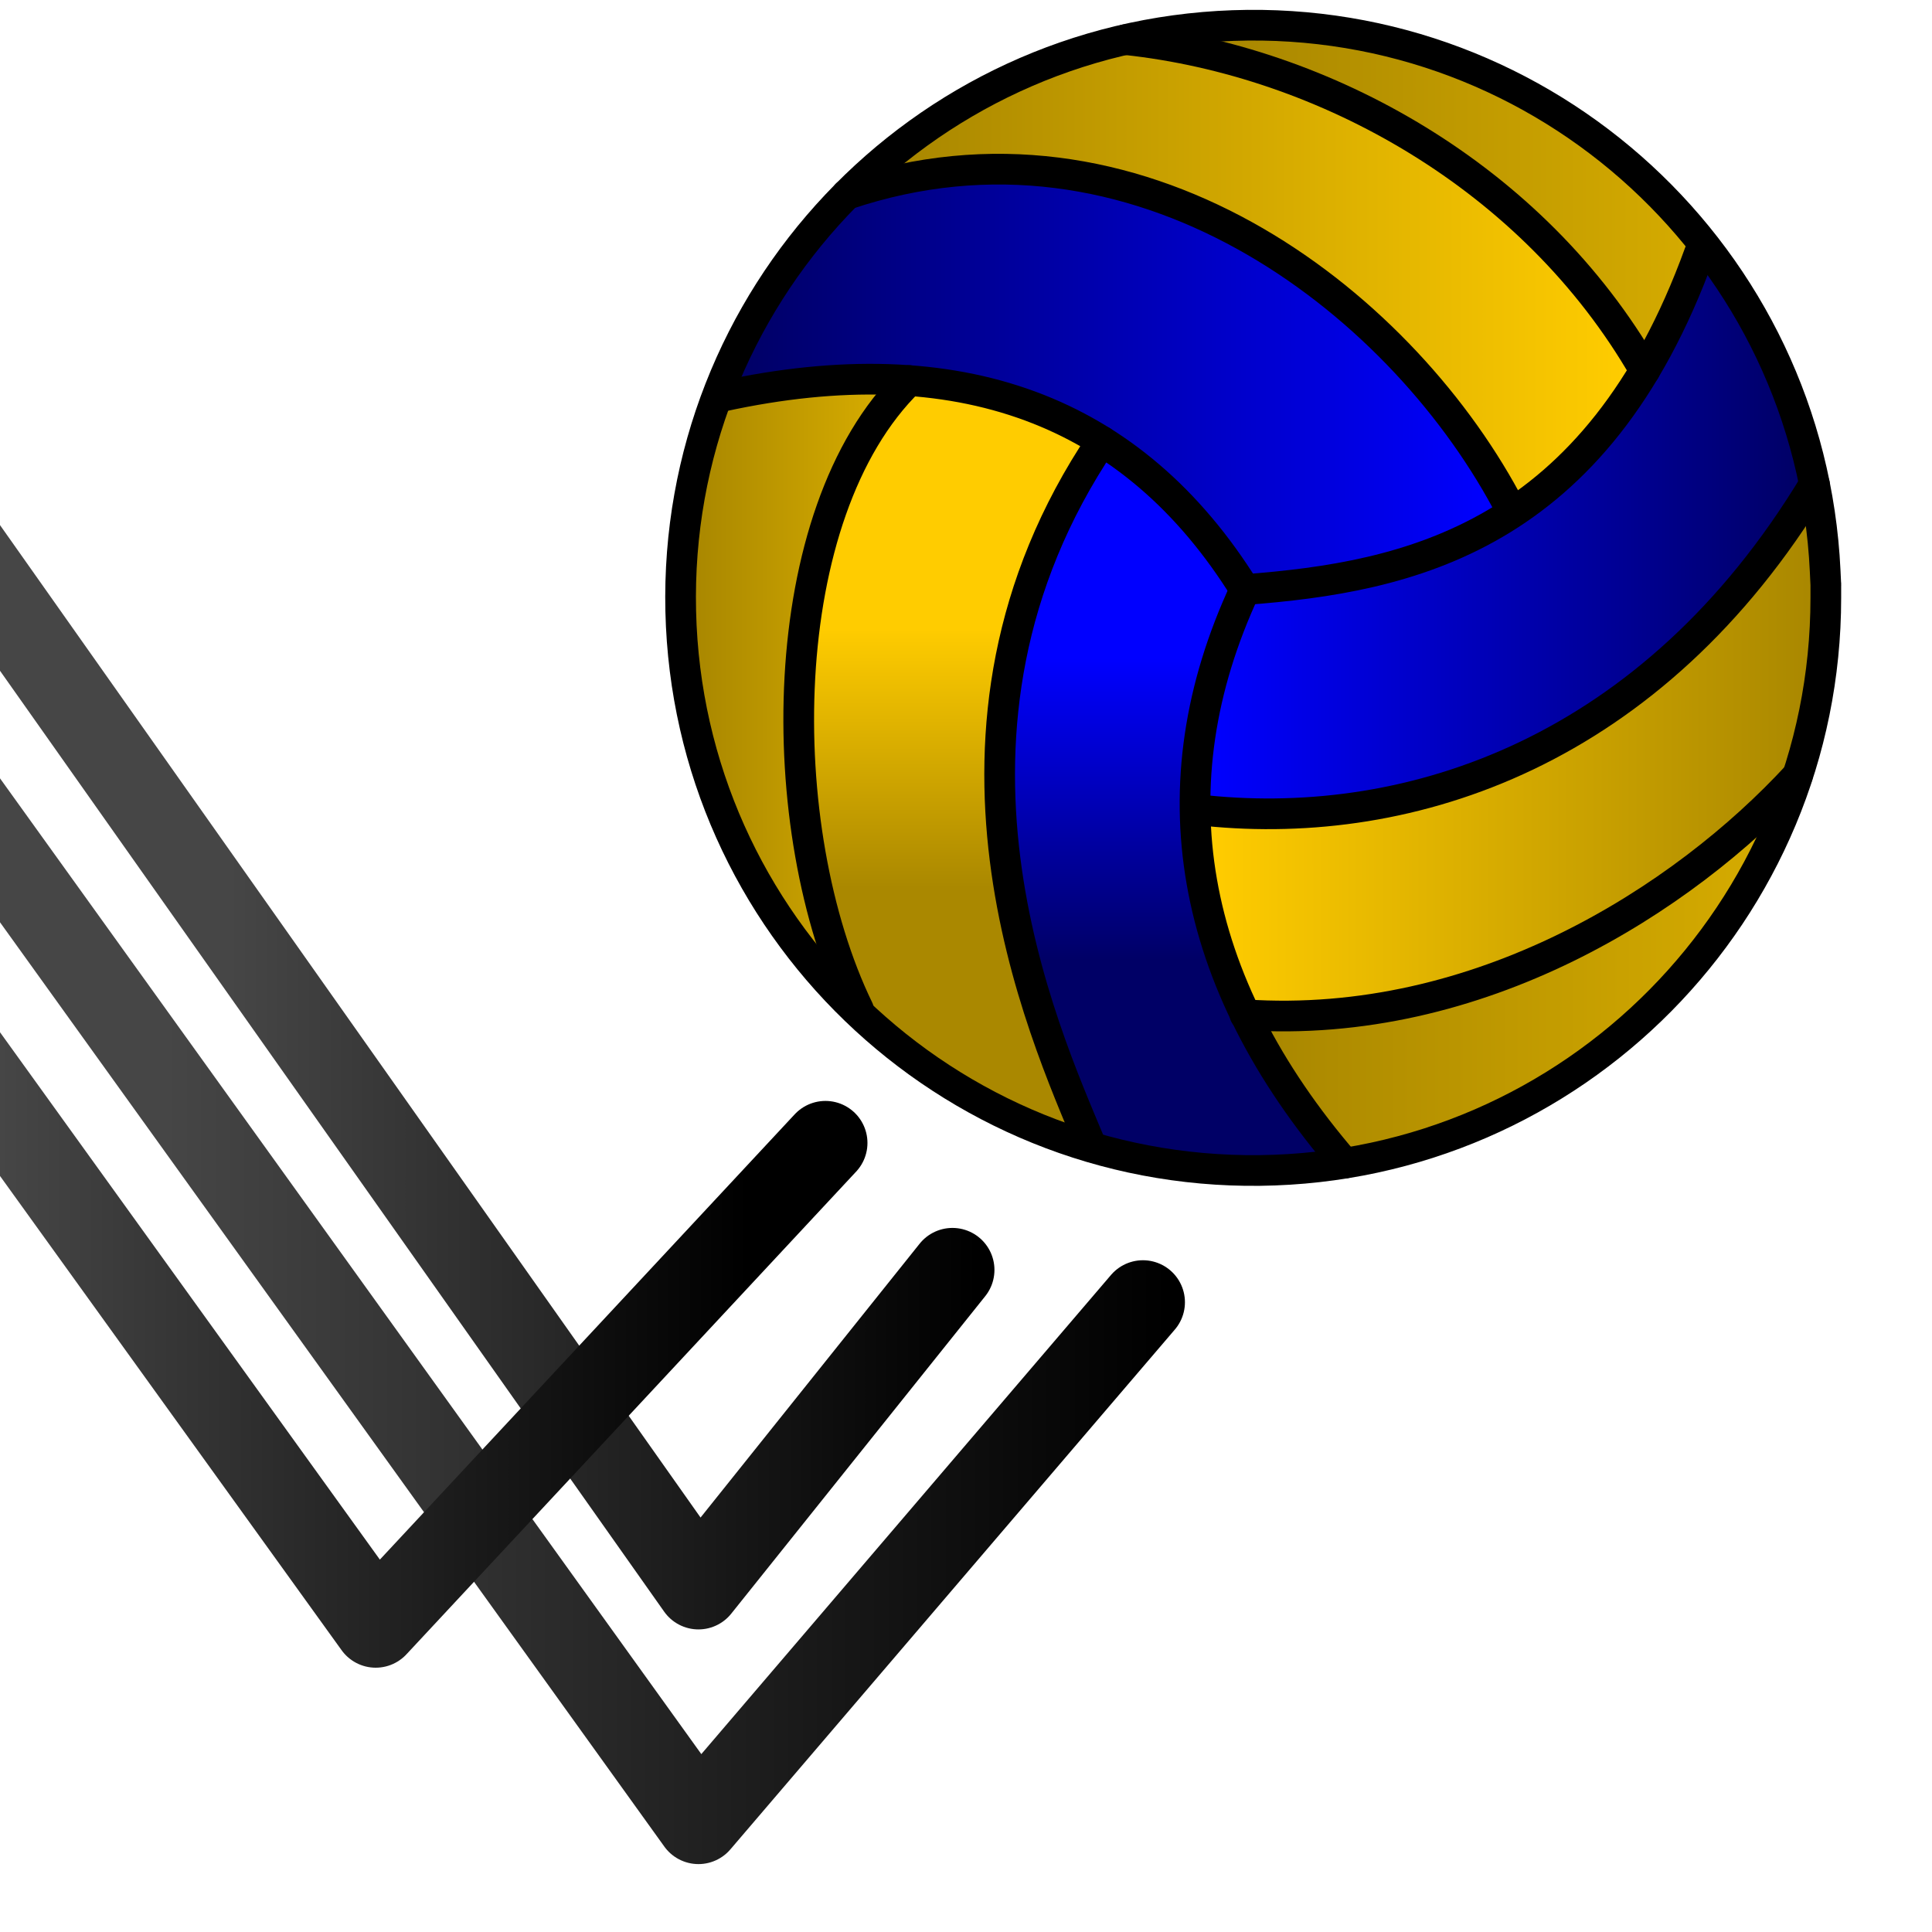
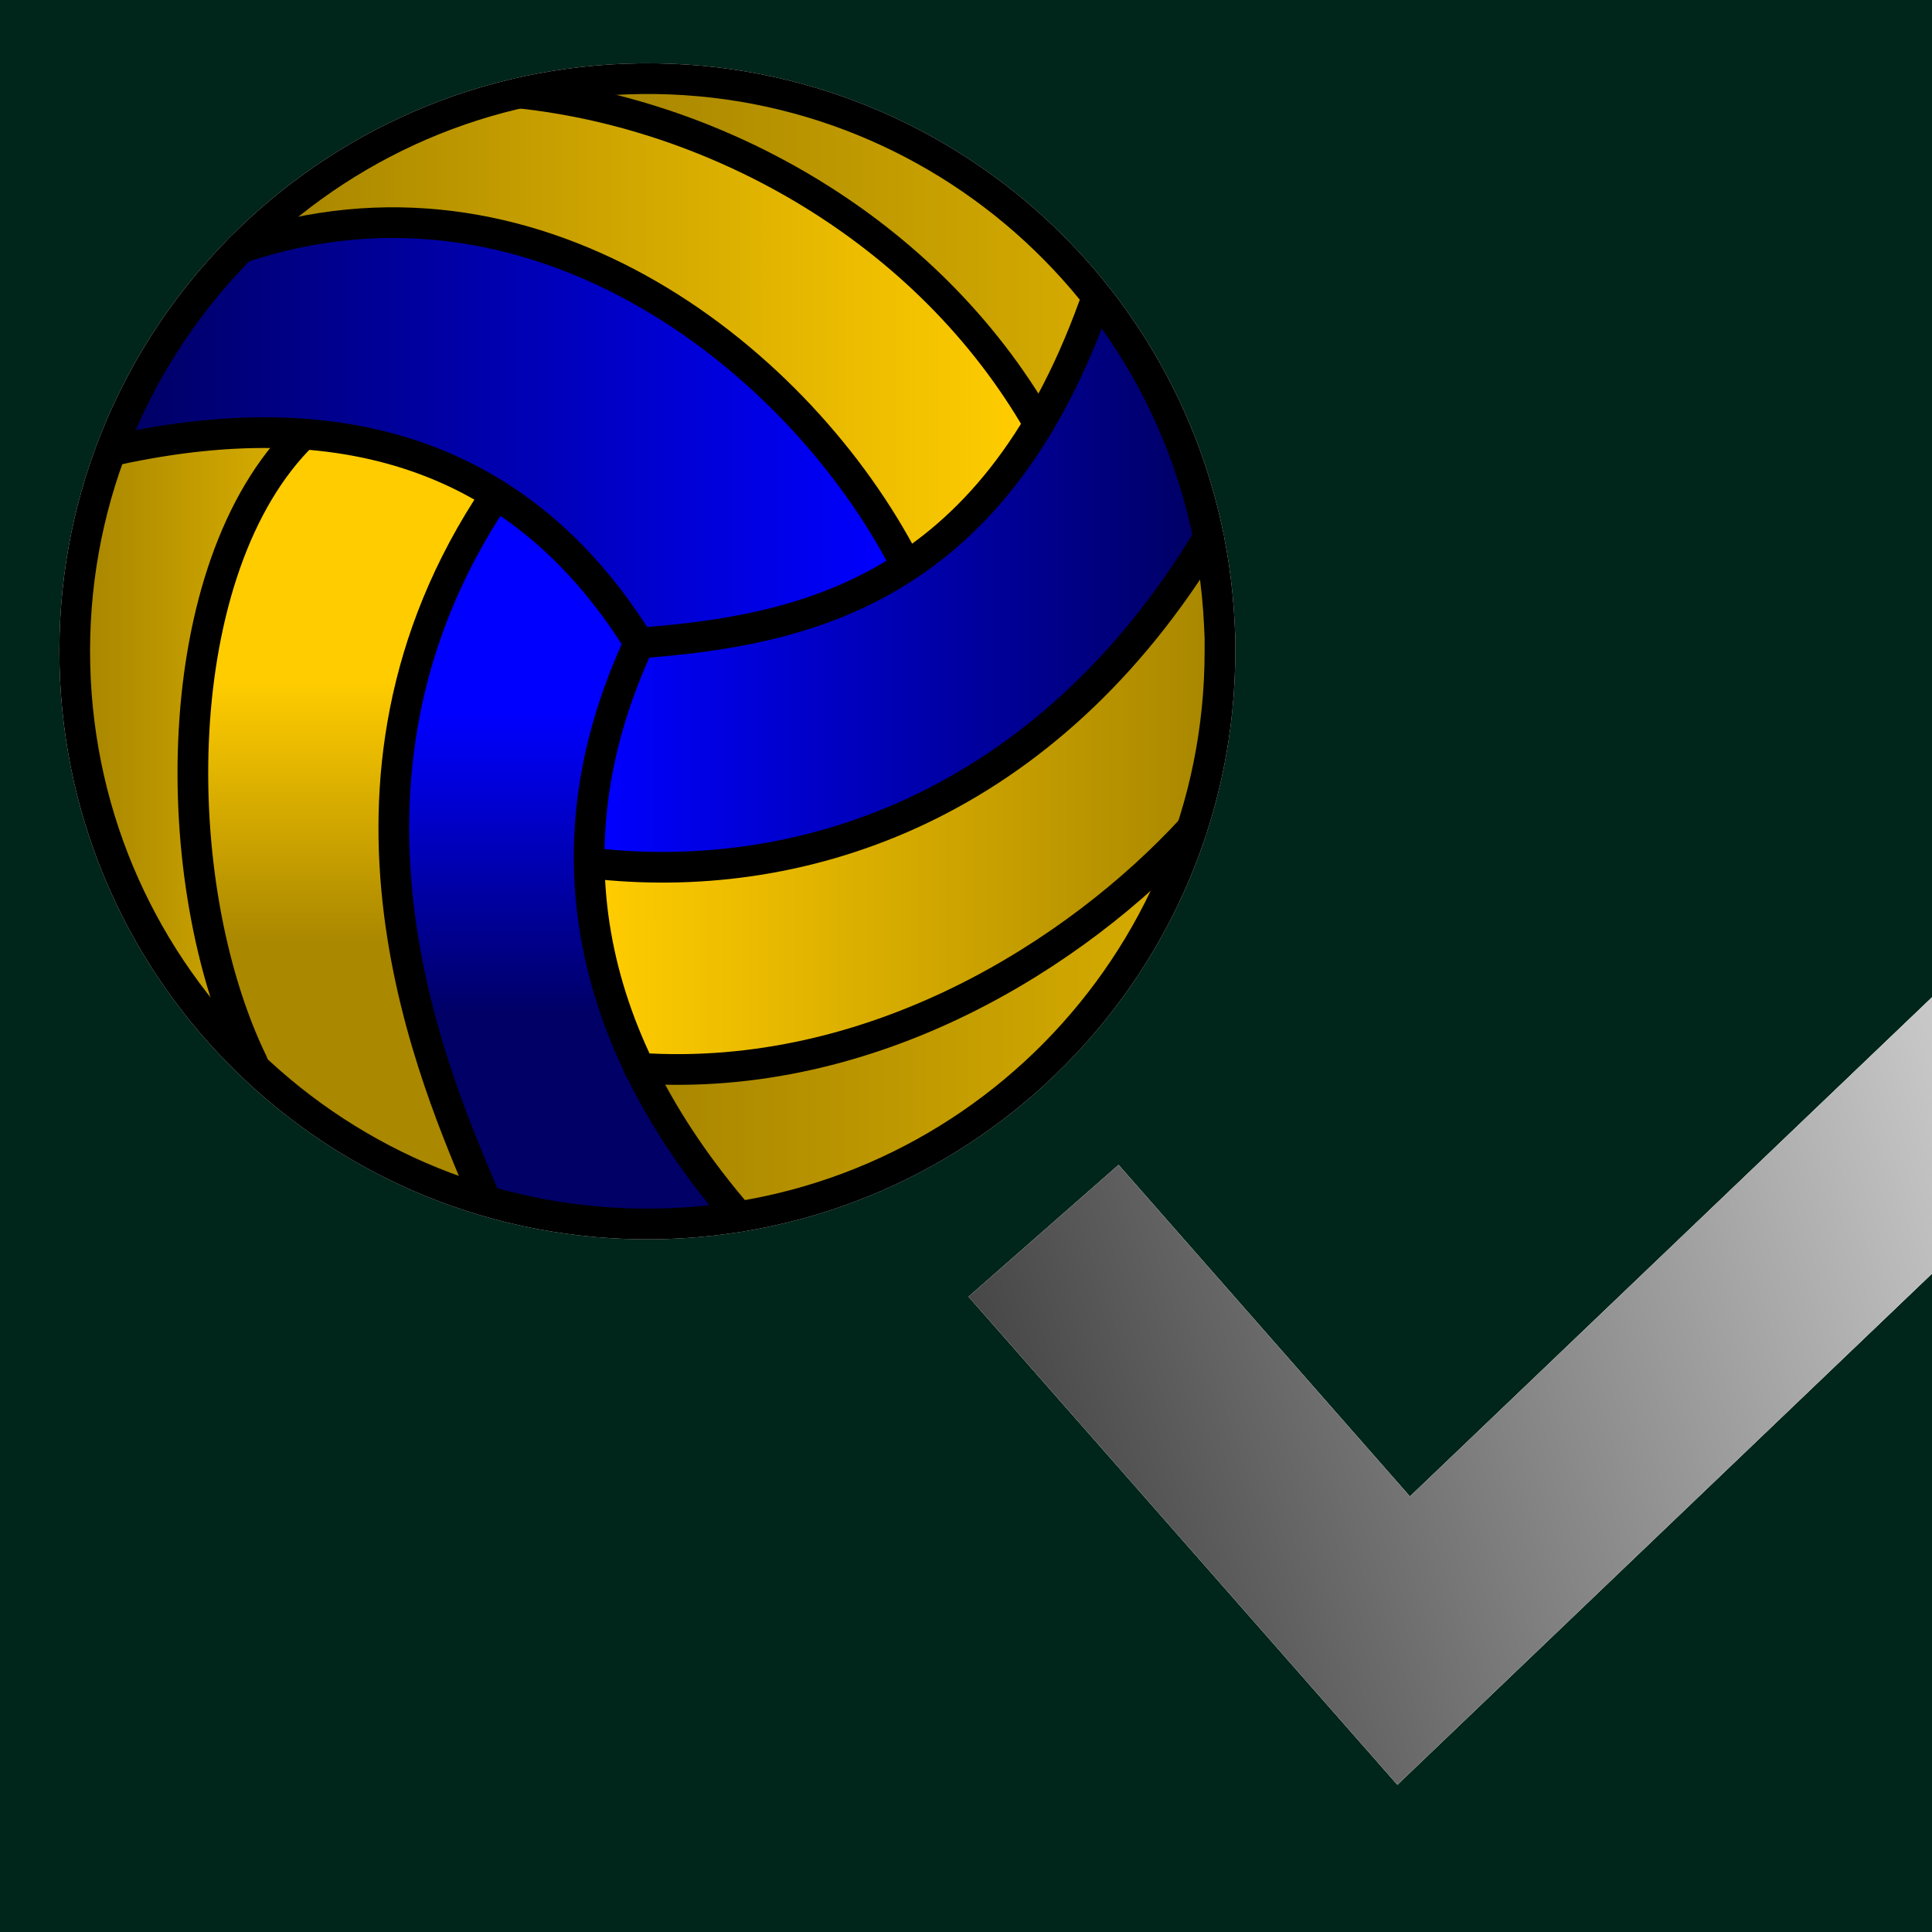
<svg xmlns="http://www.w3.org/2000/svg" xmlns:xlink="http://www.w3.org/1999/xlink" width="115" height="115" viewBox="0 0 30.427 30.427" version="1.1" id="svg1" xml:space="preserve">
  <defs id="defs1">
-     <linearGradient id="linearGradient102">
-       <stop style="stop-color:#000000;stop-opacity:1;" offset="0" id="stop101" />
-       <stop style="stop-color:#464646;stop-opacity:1;" offset="1" id="stop102" />
-     </linearGradient>
-     <linearGradient id="linearGradient100">
-       <stop style="stop-color:#000000;stop-opacity:1;" offset="0" id="stop99" />
-       <stop style="stop-color:#464646;stop-opacity:1;" offset="1" id="stop100" />
-     </linearGradient>
-     <linearGradient id="linearGradient96">
-       <stop style="stop-color:#000000;stop-opacity:1;" offset="0" id="stop96" />
-       <stop style="stop-color:#464646;stop-opacity:1;" offset="1" id="stop97" />
-     </linearGradient>
    <linearGradient id="linearGradient93">
      <stop style="stop-color:#d4aa00;stop-opacity:1;" offset="0" id="stop93" />
      <stop style="stop-color:#aa8800;stop-opacity:1;" offset="1" id="stop94" />
    </linearGradient>
    <linearGradient id="linearGradient91">
      <stop style="stop-color:#d4aa00;stop-opacity:1;" offset="0" id="stop91" />
      <stop style="stop-color:#aa8800;stop-opacity:1;" offset="1" id="stop92" />
    </linearGradient>
    <linearGradient id="linearGradient89">
      <stop style="stop-color:#d4aa00;stop-opacity:1;" offset="0" id="stop89" />
      <stop style="stop-color:#aa8800;stop-opacity:1;" offset="1" id="stop90" />
    </linearGradient>
    <linearGradient id="linearGradient86">
      <stop style="stop-color:#ffcc00;stop-opacity:1;" offset="0" id="stop86" />
      <stop style="stop-color:#aa8800;stop-opacity:1;" offset="1" id="stop87" />
    </linearGradient>
    <linearGradient id="linearGradient84">
      <stop style="stop-color:#ffcc00;stop-opacity:1;" offset="0" id="stop84" />
      <stop style="stop-color:#aa8800;stop-opacity:1;" offset="1" id="stop85" />
    </linearGradient>
    <linearGradient id="linearGradient82">
      <stop style="stop-color:#ffcc00;stop-opacity:1;" offset="0" id="stop82" />
      <stop style="stop-color:#aa8800;stop-opacity:1;" offset="1" id="stop83" />
    </linearGradient>
    <linearGradient id="linearGradient80">
      <stop style="stop-color:#0000ff;stop-opacity:1;" offset="0" id="stop80" />
      <stop style="stop-color:#000066;stop-opacity:1;" offset="1" id="stop81" />
    </linearGradient>
    <linearGradient id="linearGradient78">
      <stop style="stop-color:#0000ff;stop-opacity:1;" offset="0" id="stop78" />
      <stop style="stop-color:#000066;stop-opacity:1;" offset="1" id="stop79" />
    </linearGradient>
    <linearGradient id="linearGradient76">
      <stop style="stop-color:#0000ff;stop-opacity:1;" offset="0" id="stop76" />
      <stop style="stop-color:#000066;stop-opacity:1;" offset="1" id="stop77" />
    </linearGradient>
-     <linearGradient xlink:href="#linearGradient76" id="linearGradient77" x1="81.108" y1="36.133" x2="7.413" y2="36.133" gradientUnits="userSpaceOnUse" gradientTransform="matrix(0.2645833,0,0,0.2645833,16.06298,0.2381834)" />
-     <linearGradient xlink:href="#linearGradient78" id="linearGradient79" x1="53.052" y1="51.71" x2="110.839" y2="51.71" gradientUnits="userSpaceOnUse" gradientTransform="matrix(0.2645833,0,0,0.2645833,16.06298,0.2381834)" />
-     <linearGradient xlink:href="#linearGradient80" id="linearGradient81" x1="48.8" y1="63.408" x2="48.8" y2="92.91" gradientUnits="userSpaceOnUse" gradientTransform="matrix(0.2645833,0,0,0.2645833,16.06298,0.2381834)" />
-     <linearGradient xlink:href="#linearGradient82" id="linearGradient83" x1="93.75" y1="25.66" x2="24.137" y2="25.66" gradientUnits="userSpaceOnUse" gradientTransform="matrix(0.2645833,0,0,0.2645833,16.06298,0.2381834)" />
-     <linearGradient xlink:href="#linearGradient84" id="linearGradient85" x1="53.455" y1="74.019" x2="111.717" y2="74.019" gradientUnits="userSpaceOnUse" gradientTransform="matrix(0.2645833,0,0,0.2645833,16.06298,0.2381834)" />
-     <linearGradient xlink:href="#linearGradient86" id="linearGradient87" x1="27.572" y1="60.519" x2="27.572" y2="85.875" gradientUnits="userSpaceOnUse" gradientTransform="matrix(0.2645833,0,0,0.2645833,16.06298,0.2381834)" />
-     <linearGradient xlink:href="#linearGradient89" id="linearGradient90" x1="20.265" y1="63.731" x2="3.25" y2="63.731" gradientUnits="userSpaceOnUse" gradientTransform="matrix(0.2645833,0,0,0.2645833,16.06298,0.2381834)" />
-     <linearGradient xlink:href="#linearGradient91" id="linearGradient92" x1="99.659" y1="17.328" x2="56.038" y2="17.328" gradientUnits="userSpaceOnUse" gradientTransform="matrix(0.2645833,0,0,0.2645833,16.06298,0.2381834)" />
-     <linearGradient xlink:href="#linearGradient93" id="linearGradient94" x1="105.712" y1="96.53" x2="59.751" y2="96.53" gradientUnits="userSpaceOnUse" gradientTransform="matrix(0.2645833,0,0,0.2645833,16.06298,0.2381834)" />
-     <linearGradient xlink:href="#linearGradient96" id="linearGradient97" x1="12.397" y1="22" x2="0.603" y2="22" gradientUnits="userSpaceOnUse" gradientTransform="translate(-0.603125,0.2579577)" />
-     <linearGradient xlink:href="#linearGradient100" id="linearGradient98" x1="18.397" y1="23.5" x2="2.603" y2="23.5" gradientUnits="userSpaceOnUse" />
-     <linearGradient xlink:href="#linearGradient102" id="linearGradient99" x1="15.397" y1="20" x2="3.603" y2="20" gradientUnits="userSpaceOnUse" />
+     <linearGradient xlink:href="#linearGradient76" id="linearGradient77" x1="81.108" y1="36.133" x2="7.413" y2="36.133" gradientUnits="userSpaceOnUse" gradientTransform="matrix(0.2645833,0,0,0.2645833,0.3881503,1.621258)" />
+     <linearGradient xlink:href="#linearGradient78" id="linearGradient79" x1="53.052" y1="51.71" x2="110.839" y2="51.71" gradientUnits="userSpaceOnUse" gradientTransform="matrix(0.2645833,0,0,0.2645833,0.3881503,1.621258)" />
+     <linearGradient xlink:href="#linearGradient80" id="linearGradient81" x1="48.8" y1="63.408" x2="48.8" y2="92.91" gradientUnits="userSpaceOnUse" gradientTransform="matrix(0.2645833,0,0,0.2645833,0.3881503,1.621258)" />
+     <linearGradient xlink:href="#linearGradient82" id="linearGradient83" x1="93.75" y1="25.66" x2="24.137" y2="25.66" gradientUnits="userSpaceOnUse" gradientTransform="matrix(0.2645833,0,0,0.2645833,0.3881503,1.621258)" />
+     <linearGradient xlink:href="#linearGradient84" id="linearGradient85" x1="53.455" y1="74.019" x2="111.717" y2="74.019" gradientUnits="userSpaceOnUse" gradientTransform="matrix(0.2645833,0,0,0.2645833,0.3881503,1.621258)" />
+     <linearGradient xlink:href="#linearGradient86" id="linearGradient87" x1="27.572" y1="60.519" x2="27.572" y2="85.875" gradientUnits="userSpaceOnUse" gradientTransform="matrix(0.2645833,0,0,0.2645833,0.3881503,1.621258)" />
+     <linearGradient xlink:href="#linearGradient89" id="linearGradient90" x1="20.265" y1="63.731" x2="3.25" y2="63.731" gradientUnits="userSpaceOnUse" gradientTransform="matrix(0.2645833,0,0,0.2645833,0.3881503,1.621258)" />
+     <linearGradient xlink:href="#linearGradient91" id="linearGradient92" x1="99.659" y1="17.328" x2="56.038" y2="17.328" gradientUnits="userSpaceOnUse" gradientTransform="matrix(0.2645833,0,0,0.2645833,0.3881503,1.621258)" />
+     <linearGradient xlink:href="#linearGradient93" id="linearGradient94" x1="105.712" y1="96.53" x2="59.751" y2="96.53" gradientUnits="userSpaceOnUse" gradientTransform="matrix(0.2645833,0,0,0.2645833,0.3881503,1.621258)" />
+     <linearGradient xlink:href="#linearGradient3" id="linearGradient30" gradientUnits="userSpaceOnUse" gradientTransform="matrix(0.6617861,0,0,0.6590831,13.42287,17.35562)" x1="3.613" y1="7.657" x2="28.305" y2="-0.692" />
+     <linearGradient id="linearGradient3">
+       <stop style="stop-color:#464646;stop-opacity:1;" offset="0" id="stop2" />
+       <stop style="stop-color:#d3d3d3;stop-opacity:1;" offset="1" id="stop3" />
+     </linearGradient>
  </defs>
-   <g id="g124" style="display:none">
+   <g id="g124" style="display:inline">
    <rect style="display:inline;opacity:1;fill:#00251a;fill-opacity:1;stroke:none;stroke-width:41.832;stroke-linecap:round;stroke-linejoin:round" id="rect1" width="30.427" height="30.427" x="-1.7763568e-15" y="-1.7763568e-15" />
+     <g id="g34" style="display:inline">
+       <path style="display:inline;fill:none;fill-opacity:1;stroke:url(#linearGradient30);stroke-width:3.145;stroke-linecap:square;stroke-dasharray:none" d="m 17.473,20.565 4.633,5.273 8.272,-7.909" id="path4" />
+       <g id="g23" style="display:inline" transform="matrix(0.6087163,0,0,0.6087155,0.6984183,0.00974257)">
+         <path style="opacity:1;fill:url(#linearGradient79);stroke:none;stroke-width:0.198;stroke-linecap:round;stroke-linejoin:round;stroke-miterlimit:0;stroke-dasharray:none;stroke-opacity:1;paint-order:normal" d="m 14.761,22.072 -0.353,-0.018 -0.02,-0.757 c -0.02,-0.764 0.253,-1.646 0.467,-2.392 0.171,-0.599 0.593,-1.926 0.672,-2.014 0.025,-0.028 0.581,-0.042 1.07,-0.098 4.305,-0.493 7.03,-2.111 9.089,-5.274 0.402,-0.617 1.122,-1.926 1.391,-2.589 0.085,-0.209 0.251,-0.487 0.279,-0.487 0.088,0 0.965,1.284 1.362,2.104 0.4,0.826 0.985,2.419 1.055,2.928 0.039,0.283 6.06e-4,0.574 -0.481,1.286 -2.74,4.046 -6.48,6.468 -10.876,7.151 -0.679,0.106 -2.739,0.432 -3.22,0.22 z" id="path5" />
+         <path style="opacity:1;fill:url(#linearGradient81);stroke:none;stroke-width:0.198;stroke-linecap:round;stroke-linejoin:round;stroke-miterlimit:0;stroke-dasharray:none;stroke-opacity:1;paint-order:normal" d="m 14.777,31.245 c -0.96,0.095 -1.77,-0.083 -2.616,-0.328 L 11.662,30.772 11.235,29.719 C 9.945,26.543 9.38,24.029 9.386,21.337 c 0.005,-2.198 0.355,-4.037 1.197,-5.968 0.306,-0.702 1.117,-2.202 1.188,-2.176 0.167,0.061 1.331,1.095 1.727,1.517 0.474,0.505 1.546,1.851 1.546,1.957 0,0.031 -0.192,0.425 -0.335,0.792 -0.707,1.814 -0.998,3.249 -0.937,5.133 0.087,2.69 1.04,5.152 2.854,7.644 0.317,0.435 0.699,0.986 0.691,0.99 -0.098,0.051 -1.285,0.051 -2.026,0.041 -0.653,-0.009 -0.377,-0.036 -0.514,-0.022 z" id="path6" />
+         <path style="opacity:1;fill:url(#linearGradient77);stroke:none;stroke-width:0.198;stroke-linecap:round;stroke-linejoin:round;stroke-miterlimit:0;stroke-dasharray:none;stroke-opacity:1;paint-order:normal" d="M 14.995,15.385 C 12.398,11.923 8.673,10.444 4.015,10.945 c -0.491,0.053 -1.031,0.103 -1.213,0.137 -0.182,0.035 -0.487,0.092 -0.498,0.081 -0.051,-0.051 0.612,-1.697 1.046,-2.356 0.634,-0.96 1.512,-2.004 1.814,-2.153 0.319,-0.158 1.833,-0.437 2.655,-0.533 0.984,-0.115 2.605,-0.071 3.595,0.136 3.145,0.656 6.24,2.647 8.588,5.44 0.524,0.623 1.47,1.944 1.733,2.384 l 0.29,0.484 -0.94,0.476 c -0.823,0.417 -1.935,0.92 -2.88,1.103 -0.608,0.117 -2.415,0.135 -2.617,0.131 -0.037,-7.15e-4 -0.071,-0.193 -0.398,-0.629 z" id="path7" />
+         <path style="opacity:1;fill:url(#linearGradient87);stroke:none;stroke-width:0.198;stroke-linecap:round;stroke-linejoin:round;stroke-miterlimit:0;stroke-dasharray:none;stroke-opacity:1;paint-order:normal" d="m 9.516,30.06 c -1.803,-0.791 -3.761,-2.168 -4.107,-2.854 -0.468,-0.927 -0.878,-2.826 -1.123,-4.391 -0.129,-0.822 -0.187,-1.197 -0.188,-2.858 -5.03e-4,-1.693 0.132,-2.288 0.264,-3.047 0.37,-2.134 0.888,-3.519 1.853,-4.726 l 0.529,-0.662 0.66,0.079 c 0.586,0.07 1.446,0.231 2.035,0.431 0.565,0.192 1.891,0.799 1.891,0.87 0,0.027 -0.366,0.407 -0.555,0.729 -0.666,1.132 -1.217,2.626 -1.568,4.019 -0.898,3.561 -0.583,7.225 1.132,11.525 0.145,0.364 0.457,1.241 0.475,1.286 0.048,0.12 -0.289,-0.025 -0.912,-0.298 z" id="path8" />
+         <path style="opacity:1;fill:url(#linearGradient85);stroke:none;stroke-width:0.198;stroke-linecap:round;stroke-linejoin:round;stroke-miterlimit:0;stroke-dasharray:none;stroke-opacity:1;paint-order:normal" d="M 15.332,26.681 C 14.872,25.648 14.565,24.426 14.461,23.309 l -0.064,-0.68 1.541,0.085 c 2.301,-0.003 3.977,-0.305 5.981,-1.109 2.925,-1.174 5.562,-3.302 7.545,-6.117 0.285,-0.404 0.465,-0.733 0.506,-0.547 0.023,0.103 0.093,1.066 0.096,1.775 0.008,1.589 -0.164,2.825 -0.543,4.098 -0.124,0.416 -0.14,0.597 -0.794,1.222 -1.477,1.41 -3.116,2.553 -4.893,3.44 -2.375,1.187 -4.598,1.951 -6.984,1.859 l -1.25,-0.048 z" id="path9" />
+         <path style="opacity:1;fill:url(#linearGradient83);stroke:none;stroke-width:0.198;stroke-linecap:round;stroke-linejoin:round;stroke-miterlimit:0;stroke-dasharray:none;stroke-opacity:1;paint-order:normal" d="m 22.188,13.801 c -0.045,-0.098 -0.291,-0.407 -0.564,-0.822 C 18.858,8.791 14.363,6.151 10.024,5.679 8.96,5.563 7.438,5.501 6.579,5.674 6.391,5.712 6.653,5.443 6.939,5.223 8.182,4.265 10.006,3.331 11.71,2.837 c 0.579,-0.168 0.831,-0.154 1.501,-0.049 4.837,0.757 9.09,3.525 11.676,7.412 0.2,0.3 0.45,0.699 0.45,0.739 0,0.117 -0.397,0.949 -0.936,1.592 -0.414,0.493 -1.786,1.61 -1.967,1.676 -0.028,0.01 -0.201,-0.308 -0.245,-0.406 z" id="path10" />
+         <path style="opacity:1;fill:url(#linearGradient92);stroke:none;stroke-width:0.281;stroke-linecap:round;stroke-linejoin:round;stroke-miterlimit:0;stroke-dasharray:none;stroke-opacity:1;paint-order:normal" d="M 25.119,9.425 C 23.065,6.529 19.794,4.404 16.185,2.998 L 14.519,2.348 15.988,2.323 c 1.945,-0.033 4.034,0.538 5.798,1.36 1.596,0.744 3.817,2.034 4.609,3.443 l 0.577,0.617 -0.518,1.276 c -0.238,0.586 -0.672,1.275 -0.715,1.315 -0.042,0.04 -0.364,-0.546 -0.621,-0.909 z" id="path21" />
+         <path style="opacity:1;fill:url(#linearGradient94);stroke:none;stroke-width:0.281;stroke-linecap:round;stroke-linejoin:round;stroke-miterlimit:0;stroke-dasharray:none;stroke-opacity:1;paint-order:normal" d="m 17.567,30.508 c -0.358,-0.414 -1.594,-2.37 -1.594,-2.484 0,-0.036 0.677,-0.05 1.23,-0.083 2.57,-0.15 4.999,-0.901 7.499,-2.258 0.957,-0.519 2.269,-1.44 2.995,-2.054 0.27,-0.229 1.089,-0.866 1.089,-0.819 0,0.142 -1.105,2.187 -1.595,2.835 -0.673,0.89 -2.192,2.305 -3.15,2.983 -1.14,0.807 -3.01,1.754 -4.261,2.109 -1.602,0.455 -1.514,0.584 -1.906,0.13 z" id="path22" />
+         <path style="opacity:1;fill:url(#linearGradient90);stroke:none;stroke-width:0.281;stroke-linecap:round;stroke-linejoin:round;stroke-miterlimit:0;stroke-dasharray:none;stroke-opacity:1;paint-order:normal" d="m 3.373,24.648 c -1.995,-3.408 -2.882,-7.47 -1.885,-11.418 0.149,-0.589 0.411,-1.212 0.451,-1.252 0.118,-0.118 1.788,-0.431 2.838,-0.496 l 1.243,-0.021 -0.437,0.605 c -1.801,2.492 -2.495,6.658 -1.888,10.852 0.078,0.54 0.283,1.327 0.381,1.711 0.097,0.384 0.26,1.19 0.24,1.211 -0.021,0.021 -0.489,-0.419 -0.757,-0.877 z" id="path23" />
+       </g>
+       <g id="g33" style="display:inline" transform="matrix(0.6087163,0,0,0.6087155,0.6984183,0.00974257)">
+         <path style="display:inline;opacity:1;fill:none;stroke:#000000;stroke-width:0.794;stroke-linecap:square;stroke-linejoin:miter;stroke-miterlimit:0;stroke-dasharray:none;stroke-opacity:1;paint-order:normal" id="path24" d="M 30.416,16.835 A 14.815,14.816 0 0 1 15.775,31.65 14.815,14.816 0 0 1 0.79,17.184 14.815,14.816 0 0 1 15.078,2.028 14.815,14.816 0 0 1 30.4,16.138" />
+         <path style="display:inline;opacity:1;fill:none;stroke:#000000;stroke-width:0.794;stroke-linecap:round;stroke-linejoin:round;stroke-miterlimit:0;stroke-dasharray:none;stroke-opacity:1;paint-order:normal" d="M 15.388,16.621 C 12.488,11.956 7.978,10.289 1.859,11.621" id="path25" />
+         <path style="display:inline;opacity:1;fill:none;stroke:#000000;stroke-width:0.794;stroke-linecap:round;stroke-linejoin:round;stroke-miterlimit:0;stroke-dasharray:none;stroke-opacity:1;paint-order:normal" d="m 15.388,16.621 c 4.239,-0.321 9.084,-1.327 11.76,-8.708" id="path26" />
+         <path style="display:inline;opacity:1;fill:none;stroke:#000000;stroke-width:0.794;stroke-linecap:round;stroke-linejoin:round;stroke-miterlimit:0;stroke-dasharray:none;stroke-opacity:1;paint-order:normal" d="m 15.388,16.621 c -2.363,5.075 -1.475,10.13 2.579,14.839" id="path27" />
+         <path style="display:inline;opacity:1;fill:none;stroke:#000000;stroke-width:0.794;stroke-linecap:round;stroke-linejoin:round;stroke-miterlimit:0;stroke-dasharray:none;stroke-opacity:1;paint-order:normal" d="M 5.086,6.398 C 12.58,3.877 19.319,9.1 22.14,14.307" id="path28" />
+         <path style="display:inline;opacity:1;fill:none;stroke:#000000;stroke-width:0.794;stroke-linecap:round;stroke-linejoin:round;stroke-miterlimit:0;stroke-dasharray:none;stroke-opacity:1;paint-order:normal" d="m 12.298,2.392 c 5.151,0.552 10.55,3.551 13.433,8.561" id="path29" />
+         <path style="display:inline;opacity:1;fill:none;stroke:#000000;stroke-width:0.794;stroke-linecap:round;stroke-linejoin:round;stroke-miterlimit:0;stroke-dasharray:none;stroke-opacity:1;paint-order:normal" d="m 15.388,27.621 c 6.063,0.405 11.337,-2.978 14.297,-6.19" id="path30" />
+         <path style="display:inline;opacity:1;fill:none;stroke:#000000;stroke-width:0.794;stroke-linecap:round;stroke-linejoin:round;stroke-miterlimit:0;stroke-dasharray:none;stroke-opacity:1;paint-order:normal" d="M 14.388,22.341 C 19.698,22.878 25.933,20.824 30.121,13.892" id="path31" />
+         <path style="display:inline;opacity:1;fill:none;stroke:#000000;stroke-width:0.794;stroke-linecap:round;stroke-linejoin:round;stroke-miterlimit:0;stroke-dasharray:none;stroke-opacity:1;paint-order:normal" d="m 6.703,11.213 c -3.535,3.446 -3.575,11.611 -1.315,16.267" id="path32" />
+         <path style="display:inline;opacity:1;fill:none;stroke:#000000;stroke-width:0.794;stroke-linecap:round;stroke-linejoin:round;stroke-miterlimit:0;stroke-dasharray:none;stroke-opacity:1;paint-order:normal" d="M 11.685,12.783 C 6.626,20.299 10.164,28.023 11.388,30.965" id="path33" />
+       </g>
+     </g>
  </g>
  <g id="g54" style="display:inline" />
-   <g id="g14" style="display:none">
+   <g id="g14" style="display:inline">
    <rect style="opacity:1;fill:#000000;fill-opacity:0;stroke:none;stroke-width:41.832;stroke-linecap:round;stroke-linejoin:round" id="rect13" width="30.427" height="30.427" x="-1.7763568e-15" y="-1.7763568e-15" />
+     <g id="g55" style="display:inline">
+       <path style="display:inline;fill:none;fill-opacity:1;stroke:#ffffff;stroke-width:3.145;stroke-linecap:square;stroke-dasharray:none;stroke-opacity:1" d="m 17.473,20.565 4.633,5.273 8.272,-7.909" id="path34" />
+       <g id="g53" style="display:inline;stroke:#ffffff;stroke-opacity:1" transform="matrix(0.6087163,0,0,0.6087155,0.6984183,0.00974257)">
+         <path style="display:inline;opacity:1;fill:none;stroke:#ffffff;stroke-width:0.794;stroke-linecap:square;stroke-linejoin:miter;stroke-miterlimit:0;stroke-dasharray:none;stroke-opacity:1;paint-order:normal" id="path44" d="M 30.416,16.835 A 14.815,14.816 0 0 1 15.775,31.65 14.815,14.816 0 0 1 0.79,17.184 14.815,14.816 0 0 1 15.078,2.028 14.815,14.816 0 0 1 30.4,16.138" />
+         <path style="display:inline;opacity:1;fill:none;stroke:#ffffff;stroke-width:0.794;stroke-linecap:round;stroke-linejoin:round;stroke-miterlimit:0;stroke-dasharray:none;stroke-opacity:1;paint-order:normal" d="M 15.388,16.621 C 12.488,11.956 7.978,10.289 1.859,11.621" id="path45" />
+         <path style="display:inline;opacity:1;fill:none;stroke:#ffffff;stroke-width:0.794;stroke-linecap:round;stroke-linejoin:round;stroke-miterlimit:0;stroke-dasharray:none;stroke-opacity:1;paint-order:normal" d="m 15.388,16.621 c 4.239,-0.321 9.084,-1.327 11.76,-8.708" id="path46" />
+         <path style="display:inline;opacity:1;fill:none;stroke:#ffffff;stroke-width:0.794;stroke-linecap:round;stroke-linejoin:round;stroke-miterlimit:0;stroke-dasharray:none;stroke-opacity:1;paint-order:normal" d="m 15.388,16.621 c -2.363,5.075 -1.475,10.13 2.579,14.839" id="path47" />
+         <path style="display:inline;opacity:1;fill:none;stroke:#ffffff;stroke-width:0.794;stroke-linecap:round;stroke-linejoin:round;stroke-miterlimit:0;stroke-dasharray:none;stroke-opacity:1;paint-order:normal" d="M 5.086,6.398 C 12.58,3.877 19.319,9.1 22.14,14.307" id="path48" />
+         <path style="display:inline;opacity:1;fill:none;stroke:#ffffff;stroke-width:0.794;stroke-linecap:round;stroke-linejoin:round;stroke-miterlimit:0;stroke-dasharray:none;stroke-opacity:1;paint-order:normal" d="m 12.298,2.392 c 5.151,0.552 10.55,3.551 13.433,8.561" id="path49" />
+         <path style="display:inline;opacity:1;fill:none;stroke:#ffffff;stroke-width:0.794;stroke-linecap:round;stroke-linejoin:round;stroke-miterlimit:0;stroke-dasharray:none;stroke-opacity:1;paint-order:normal" d="m 15.388,27.621 c 6.063,0.405 11.337,-2.978 14.297,-6.19" id="path50" />
+         <path style="display:inline;opacity:1;fill:none;stroke:#ffffff;stroke-width:0.794;stroke-linecap:round;stroke-linejoin:round;stroke-miterlimit:0;stroke-dasharray:none;stroke-opacity:1;paint-order:normal" d="M 14.388,22.341 C 19.698,22.878 25.933,20.824 30.121,13.892" id="path51" />
+         <path style="display:inline;opacity:1;fill:none;stroke:#ffffff;stroke-width:0.794;stroke-linecap:round;stroke-linejoin:round;stroke-miterlimit:0;stroke-dasharray:none;stroke-opacity:1;paint-order:normal" d="m 6.703,11.213 c -3.535,3.446 -3.575,11.611 -1.315,16.267" id="path52" />
+         <path style="display:inline;opacity:1;fill:none;stroke:#ffffff;stroke-width:0.794;stroke-linecap:round;stroke-linejoin:round;stroke-miterlimit:0;stroke-dasharray:none;stroke-opacity:1;paint-order:normal" d="M 11.685,12.783 C 6.626,20.299 10.164,28.023 11.388,30.965" id="path53" />
+       </g>
+     </g>
  </g>
  <g id="g72" />
  <g id="layer5" style="display:inline">
-     <rect style="opacity:1;fill:#ffffff;fill-opacity:1;stroke:none;stroke-width:41.832;stroke-linecap:round;stroke-linejoin:round" id="rect5" width="30.427" height="30.427" x="-1.7763568e-15" y="-1.7763568e-15" />
-     <g id="layer6">
-       <path style="opacity:1;fill:none;stroke:url(#linearGradient99);stroke-width:1.323;stroke-linecap:round;stroke-linejoin:round;stroke-miterlimit:0;stroke-dasharray:none;stroke-opacity:1;paint-order:normal" d="m 15,20 -4,5 L -1,8" id="path94" />
-       <path style="opacity:1;fill:none;stroke:url(#linearGradient98);stroke-width:1.323;stroke-linecap:round;stroke-linejoin:round;stroke-miterlimit:0;stroke-dasharray:none;paint-order:normal" d="M 18,20.509 11,28.696 -1,12" id="path95" />
-       <path style="opacity:1;fill:none;stroke:url(#linearGradient97);stroke-width:1.323;stroke-linecap:round;stroke-linejoin:round;stroke-miterlimit:0;stroke-dasharray:none;paint-order:normal" d="M -1,16 5.917,25.603 13,18" id="path96" />
-     </g>
-     <g id="g76" style="display:inline" transform="matrix(0.6087163,0,0,0.6087155,0.6984183,0.00974257)">
-       <path style="opacity:1;fill:url(#linearGradient79);stroke:none;stroke-width:0.198;stroke-linecap:round;stroke-linejoin:round;stroke-miterlimit:0;stroke-dasharray:none;stroke-opacity:1;paint-order:normal" d="m 30.436,20.689 -0.353,-0.018 -0.02,-0.757 c -0.02,-0.764 0.253,-1.646 0.467,-2.392 0.171,-0.599 0.593,-1.926 0.672,-2.014 0.025,-0.028 0.581,-0.042 1.07,-0.098 4.305,-0.493 7.03,-2.111 9.089,-5.274 0.402,-0.617 1.122,-1.926 1.391,-2.589 0.085,-0.209 0.251,-0.487 0.279,-0.487 0.088,0 0.965,1.284 1.362,2.104 0.4,0.826 0.985,2.419 1.055,2.928 0.039,0.283 6.06e-4,0.574 -0.481,1.286 -2.74,4.046 -6.48,6.468 -10.876,7.151 -0.679,0.106 -2.739,0.432 -3.22,0.22 z" id="path68" />
-       <path style="opacity:1;fill:url(#linearGradient81);stroke:none;stroke-width:0.198;stroke-linecap:round;stroke-linejoin:round;stroke-miterlimit:0;stroke-dasharray:none;stroke-opacity:1;paint-order:normal" d="m 30.452,29.862 c -0.96,0.095 -1.77,-0.083 -2.616,-0.328 L 27.337,29.389 26.909,28.336 C 25.62,25.16 25.055,22.646 25.061,19.954 c 0.005,-2.198 0.355,-4.037 1.197,-5.968 0.306,-0.702 1.117,-2.202 1.188,-2.176 0.167,0.061 1.331,1.095 1.727,1.517 0.474,0.505 1.546,1.851 1.546,1.957 0,0.031 -0.192,0.425 -0.335,0.792 -0.707,1.814 -0.998,3.249 -0.937,5.133 0.087,2.69 1.04,5.152 2.854,7.644 0.317,0.435 0.699,0.986 0.691,0.99 -0.098,0.051 -1.285,0.051 -2.026,0.041 -0.653,-0.009 -0.377,-0.036 -0.514,-0.022 z" id="path69" />
-       <path style="opacity:1;fill:url(#linearGradient77);stroke:none;stroke-width:0.198;stroke-linecap:round;stroke-linejoin:round;stroke-miterlimit:0;stroke-dasharray:none;stroke-opacity:1;paint-order:normal" d="M 30.669,14.002 C 28.073,10.54 24.348,9.061 19.69,9.562 c -0.491,0.053 -1.031,0.103 -1.213,0.137 -0.182,0.035 -0.487,0.092 -0.498,0.081 -0.051,-0.051 0.612,-1.697 1.046,-2.356 0.634,-0.96 1.512,-2.004 1.814,-2.153 0.319,-0.158 1.833,-0.437 2.655,-0.533 0.984,-0.115 2.605,-0.071 3.595,0.136 3.145,0.656 6.24,2.647 8.588,5.44 0.524,0.623 1.47,1.944 1.733,2.384 l 0.29,0.484 -0.94,0.476 c -0.823,0.417 -1.935,0.92 -2.88,1.103 -0.608,0.117 -2.415,0.135 -2.617,0.131 -0.037,-7.15e-4 -0.071,-0.193 -0.398,-0.629 z" id="path70" />
-       <path style="opacity:1;fill:url(#linearGradient87);stroke:none;stroke-width:0.198;stroke-linecap:round;stroke-linejoin:round;stroke-miterlimit:0;stroke-dasharray:none;stroke-opacity:1;paint-order:normal" d="m 25.191,28.677 c -1.803,-0.791 -3.761,-2.168 -4.107,-2.854 -0.468,-0.927 -0.878,-2.826 -1.123,-4.391 -0.129,-0.822 -0.187,-1.197 -0.188,-2.858 -5.03e-4,-1.693 0.132,-2.288 0.264,-3.047 0.37,-2.134 0.888,-3.519 1.853,-4.726 l 0.529,-0.662 0.66,0.079 c 0.586,0.07 1.446,0.231 2.035,0.431 0.565,0.192 1.891,0.799 1.891,0.87 0,0.027 -0.366,0.407 -0.555,0.729 -0.666,1.132 -1.217,2.626 -1.568,4.019 -0.898,3.561 -0.583,7.225 1.132,11.525 0.145,0.364 0.457,1.241 0.475,1.286 0.048,0.12 -0.289,-0.025 -0.912,-0.298 z" id="path71" />
-       <path style="opacity:1;fill:url(#linearGradient85);stroke:none;stroke-width:0.198;stroke-linecap:round;stroke-linejoin:round;stroke-miterlimit:0;stroke-dasharray:none;stroke-opacity:1;paint-order:normal" d="M 31.007,25.298 C 30.546,24.265 30.24,23.043 30.135,21.925 l -0.064,-0.68 1.541,0.085 c 2.301,-0.003 3.977,-0.305 5.981,-1.109 2.925,-1.174 5.562,-3.302 7.545,-6.117 0.285,-0.404 0.465,-0.733 0.506,-0.547 0.023,0.103 0.093,1.066 0.096,1.775 0.008,1.589 -0.164,2.825 -0.543,4.098 -0.124,0.416 -0.14,0.597 -0.794,1.222 -1.477,1.41 -3.116,2.553 -4.893,3.44 -2.375,1.187 -4.598,1.951 -6.984,1.859 l -1.25,-0.048 z" id="path72" />
-       <path style="opacity:1;fill:url(#linearGradient83);stroke:none;stroke-width:0.198;stroke-linecap:round;stroke-linejoin:round;stroke-miterlimit:0;stroke-dasharray:none;stroke-opacity:1;paint-order:normal" d="m 37.863,12.418 c -0.045,-0.098 -0.291,-0.407 -0.564,-0.822 -2.766,-4.188 -7.261,-6.829 -11.599,-7.3 -1.065,-0.116 -2.586,-0.178 -3.445,-0.005 -0.189,0.038 0.073,-0.231 0.36,-0.451 1.243,-0.958 3.067,-1.892 4.771,-2.386 0.579,-0.168 0.831,-0.154 1.501,-0.049 4.837,0.757 9.09,3.525 11.676,7.412 0.2,0.3 0.45,0.699 0.45,0.739 0,0.117 -0.397,0.949 -0.936,1.592 -0.414,0.493 -1.786,1.61 -1.967,1.676 -0.028,0.01 -0.201,-0.308 -0.245,-0.406 z" id="path73" />
-       <path style="opacity:1;fill:url(#linearGradient92);stroke:none;stroke-width:0.281;stroke-linecap:round;stroke-linejoin:round;stroke-miterlimit:0;stroke-dasharray:none;stroke-opacity:1;paint-order:normal" d="M 40.793,8.042 C 38.739,5.146 35.469,3.021 31.86,1.614 l -1.666,-0.649 1.47,-0.025 c 1.945,-0.033 4.034,0.538 5.798,1.36 1.596,0.744 3.817,2.034 4.609,3.443 l 0.577,0.617 -0.518,1.276 C 41.892,8.222 41.457,8.911 41.415,8.951 41.372,8.99 41.051,8.404 40.793,8.042 Z" id="path74" />
-       <path style="opacity:1;fill:url(#linearGradient94);stroke:none;stroke-width:0.281;stroke-linecap:round;stroke-linejoin:round;stroke-miterlimit:0;stroke-dasharray:none;stroke-opacity:1;paint-order:normal" d="m 33.242,29.125 c -0.358,-0.414 -1.594,-2.37 -1.594,-2.484 0,-0.036 0.677,-0.05 1.23,-0.083 2.57,-0.15 4.999,-0.901 7.499,-2.258 0.957,-0.519 2.269,-1.44 2.995,-2.054 0.27,-0.229 1.089,-0.866 1.089,-0.819 0,0.142 -1.105,2.187 -1.595,2.835 -0.673,0.89 -2.192,2.305 -3.15,2.983 -1.14,0.807 -3.01,1.754 -4.261,2.109 -1.602,0.455 -1.514,0.584 -1.906,0.13 z" id="path75" />
-       <path style="opacity:1;fill:url(#linearGradient90);stroke:none;stroke-width:0.281;stroke-linecap:round;stroke-linejoin:round;stroke-miterlimit:0;stroke-dasharray:none;stroke-opacity:1;paint-order:normal" d="m 19.048,23.265 c -1.995,-3.408 -2.882,-7.47 -1.885,-11.418 0.149,-0.589 0.411,-1.212 0.451,-1.252 0.118,-0.118 1.788,-0.431 2.838,-0.496 l 1.243,-0.021 -0.437,0.605 c -1.801,2.492 -2.495,6.658 -1.888,10.852 0.078,0.54 0.283,1.327 0.381,1.711 0.097,0.384 0.26,1.19 0.24,1.211 -0.021,0.021 -0.489,-0.419 -0.757,-0.877 z" id="path76" />
-     </g>
-     <g id="g20" style="display:inline" transform="matrix(0.6087163,0,0,0.6087155,0.6984183,0.00974257)">
-       <path style="display:inline;opacity:1;fill:none;stroke:#000000;stroke-width:0.794;stroke-linecap:square;stroke-linejoin:miter;stroke-miterlimit:0;stroke-dasharray:none;stroke-opacity:1;paint-order:normal" id="path11" d="M 46.091,15.452 A 14.815,14.816 0 0 1 31.45,30.267 14.815,14.816 0 0 1 16.465,15.8 14.815,14.816 0 0 1 30.753,0.645 14.815,14.816 0 0 1 46.074,14.755" />
-       <path style="display:inline;opacity:1;fill:none;stroke:#000000;stroke-width:0.794;stroke-linecap:round;stroke-linejoin:round;stroke-miterlimit:0;stroke-dasharray:none;stroke-opacity:1;paint-order:normal" d="M 31.063,15.238 C 28.163,10.573 23.653,8.906 17.534,10.238" id="path12" />
-       <path style="display:inline;opacity:1;fill:none;stroke:#000000;stroke-width:0.794;stroke-linecap:round;stroke-linejoin:round;stroke-miterlimit:0;stroke-dasharray:none;stroke-opacity:1;paint-order:normal" d="m 31.063,15.238 c 4.239,-0.321 9.084,-1.327 11.76,-8.708" id="path13" />
-       <path style="display:inline;opacity:1;fill:none;stroke:#000000;stroke-width:0.794;stroke-linecap:round;stroke-linejoin:round;stroke-miterlimit:0;stroke-dasharray:none;stroke-opacity:1;paint-order:normal" d="m 31.063,15.238 c -2.363,5.075 -1.475,10.13 2.579,14.839" id="path14" />
-       <path style="display:inline;opacity:1;fill:none;stroke:#000000;stroke-width:0.794;stroke-linecap:round;stroke-linejoin:round;stroke-miterlimit:0;stroke-dasharray:none;stroke-opacity:1;paint-order:normal" d="M 20.761,5.014 C 28.254,2.494 34.994,7.717 37.815,12.924" id="path15" />
-       <path style="display:inline;opacity:1;fill:none;stroke:#000000;stroke-width:0.794;stroke-linecap:round;stroke-linejoin:round;stroke-miterlimit:0;stroke-dasharray:none;stroke-opacity:1;paint-order:normal" d="m 27.973,1.009 c 5.151,0.552 10.55,3.551 13.433,8.561" id="path16" />
-       <path style="display:inline;opacity:1;fill:none;stroke:#000000;stroke-width:0.794;stroke-linecap:round;stroke-linejoin:round;stroke-miterlimit:0;stroke-dasharray:none;stroke-opacity:1;paint-order:normal" d="m 31.063,26.238 c 6.063,0.405 11.337,-2.978 14.297,-6.19" id="path17" />
-       <path style="display:inline;opacity:1;fill:none;stroke:#000000;stroke-width:0.794;stroke-linecap:round;stroke-linejoin:round;stroke-miterlimit:0;stroke-dasharray:none;stroke-opacity:1;paint-order:normal" d="m 30.063,20.958 c 5.31,0.538 11.544,-1.517 15.733,-8.449" id="path18" />
-       <path style="display:inline;opacity:1;fill:none;stroke:#000000;stroke-width:0.794;stroke-linecap:round;stroke-linejoin:round;stroke-miterlimit:0;stroke-dasharray:none;stroke-opacity:1;paint-order:normal" d="M 22.378,9.83 C 18.843,13.276 18.803,21.442 21.063,26.098" id="path19" />
-       <path style="display:inline;opacity:1;fill:none;stroke:#000000;stroke-width:0.794;stroke-linecap:round;stroke-linejoin:round;stroke-miterlimit:0;stroke-dasharray:none;stroke-opacity:1;paint-order:normal" d="M 27.36,11.4 C 22.3,18.916 25.839,26.64 27.063,29.582" id="path20" />
+     <rect style="display:inline;opacity:1;fill:#ffffff;fill-opacity:0;stroke:none;stroke-width:41.832;stroke-linecap:round;stroke-linejoin:round" id="rect5" width="30.427" height="30.427" x="-1.7763568e-15" y="-1.7763568e-15" />
+     <g id="layer1">
+       <path style="display:inline;fill:none;fill-opacity:1;stroke:url(#linearGradient30);stroke-width:3.145;stroke-linecap:square;stroke-dasharray:none" d="m 17.473,20.565 4.633,5.273 8.272,-7.909" id="path7-1" />
+       <g id="g76" style="display:inline" transform="matrix(0.6087163,0,0,0.6087155,0.6984183,0.00974257)">
+         <path style="opacity:1;fill:url(#linearGradient79);stroke:none;stroke-width:0.198;stroke-linecap:round;stroke-linejoin:round;stroke-miterlimit:0;stroke-dasharray:none;stroke-opacity:1;paint-order:normal" d="m 14.761,22.072 -0.353,-0.018 -0.02,-0.757 c -0.02,-0.764 0.253,-1.646 0.467,-2.392 0.171,-0.599 0.593,-1.926 0.672,-2.014 0.025,-0.028 0.581,-0.042 1.07,-0.098 4.305,-0.493 7.03,-2.111 9.089,-5.274 0.402,-0.617 1.122,-1.926 1.391,-2.589 0.085,-0.209 0.251,-0.487 0.279,-0.487 0.088,0 0.965,1.284 1.362,2.104 0.4,0.826 0.985,2.419 1.055,2.928 0.039,0.283 6.06e-4,0.574 -0.481,1.286 -2.74,4.046 -6.48,6.468 -10.876,7.151 -0.679,0.106 -2.739,0.432 -3.22,0.22 z" id="path68" />
+         <path style="opacity:1;fill:url(#linearGradient81);stroke:none;stroke-width:0.198;stroke-linecap:round;stroke-linejoin:round;stroke-miterlimit:0;stroke-dasharray:none;stroke-opacity:1;paint-order:normal" d="m 14.777,31.245 c -0.96,0.095 -1.77,-0.083 -2.616,-0.328 L 11.662,30.772 11.235,29.719 C 9.945,26.543 9.38,24.029 9.386,21.337 c 0.005,-2.198 0.355,-4.037 1.197,-5.968 0.306,-0.702 1.117,-2.202 1.188,-2.176 0.167,0.061 1.331,1.095 1.727,1.517 0.474,0.505 1.546,1.851 1.546,1.957 0,0.031 -0.192,0.425 -0.335,0.792 -0.707,1.814 -0.998,3.249 -0.937,5.133 0.087,2.69 1.04,5.152 2.854,7.644 0.317,0.435 0.699,0.986 0.691,0.99 -0.098,0.051 -1.285,0.051 -2.026,0.041 -0.653,-0.009 -0.377,-0.036 -0.514,-0.022 z" id="path69" />
+         <path style="opacity:1;fill:url(#linearGradient77);stroke:none;stroke-width:0.198;stroke-linecap:round;stroke-linejoin:round;stroke-miterlimit:0;stroke-dasharray:none;stroke-opacity:1;paint-order:normal" d="M 14.995,15.385 C 12.398,11.923 8.673,10.444 4.015,10.945 c -0.491,0.053 -1.031,0.103 -1.213,0.137 -0.182,0.035 -0.487,0.092 -0.498,0.081 -0.051,-0.051 0.612,-1.697 1.046,-2.356 0.634,-0.96 1.512,-2.004 1.814,-2.153 0.319,-0.158 1.833,-0.437 2.655,-0.533 0.984,-0.115 2.605,-0.071 3.595,0.136 3.145,0.656 6.24,2.647 8.588,5.44 0.524,0.623 1.47,1.944 1.733,2.384 l 0.29,0.484 -0.94,0.476 c -0.823,0.417 -1.935,0.92 -2.88,1.103 -0.608,0.117 -2.415,0.135 -2.617,0.131 -0.037,-7.15e-4 -0.071,-0.193 -0.398,-0.629 z" id="path70" />
+         <path style="opacity:1;fill:url(#linearGradient87);stroke:none;stroke-width:0.198;stroke-linecap:round;stroke-linejoin:round;stroke-miterlimit:0;stroke-dasharray:none;stroke-opacity:1;paint-order:normal" d="m 9.516,30.06 c -1.803,-0.791 -3.761,-2.168 -4.107,-2.854 -0.468,-0.927 -0.878,-2.826 -1.123,-4.391 -0.129,-0.822 -0.187,-1.197 -0.188,-2.858 -5.03e-4,-1.693 0.132,-2.288 0.264,-3.047 0.37,-2.134 0.888,-3.519 1.853,-4.726 l 0.529,-0.662 0.66,0.079 c 0.586,0.07 1.446,0.231 2.035,0.431 0.565,0.192 1.891,0.799 1.891,0.87 0,0.027 -0.366,0.407 -0.555,0.729 -0.666,1.132 -1.217,2.626 -1.568,4.019 -0.898,3.561 -0.583,7.225 1.132,11.525 0.145,0.364 0.457,1.241 0.475,1.286 0.048,0.12 -0.289,-0.025 -0.912,-0.298 z" id="path71" />
+         <path style="opacity:1;fill:url(#linearGradient85);stroke:none;stroke-width:0.198;stroke-linecap:round;stroke-linejoin:round;stroke-miterlimit:0;stroke-dasharray:none;stroke-opacity:1;paint-order:normal" d="M 15.332,26.681 C 14.872,25.648 14.565,24.426 14.461,23.309 l -0.064,-0.68 1.541,0.085 c 2.301,-0.003 3.977,-0.305 5.981,-1.109 2.925,-1.174 5.562,-3.302 7.545,-6.117 0.285,-0.404 0.465,-0.733 0.506,-0.547 0.023,0.103 0.093,1.066 0.096,1.775 0.008,1.589 -0.164,2.825 -0.543,4.098 -0.124,0.416 -0.14,0.597 -0.794,1.222 -1.477,1.41 -3.116,2.553 -4.893,3.44 -2.375,1.187 -4.598,1.951 -6.984,1.859 l -1.25,-0.048 z" id="path72" />
+         <path style="opacity:1;fill:url(#linearGradient83);stroke:none;stroke-width:0.198;stroke-linecap:round;stroke-linejoin:round;stroke-miterlimit:0;stroke-dasharray:none;stroke-opacity:1;paint-order:normal" d="m 22.188,13.801 c -0.045,-0.098 -0.291,-0.407 -0.564,-0.822 C 18.858,8.791 14.363,6.151 10.024,5.679 8.96,5.563 7.438,5.501 6.579,5.674 6.391,5.712 6.653,5.443 6.939,5.223 8.182,4.265 10.006,3.331 11.71,2.837 c 0.579,-0.168 0.831,-0.154 1.501,-0.049 4.837,0.757 9.09,3.525 11.676,7.412 0.2,0.3 0.45,0.699 0.45,0.739 0,0.117 -0.397,0.949 -0.936,1.592 -0.414,0.493 -1.786,1.61 -1.967,1.676 -0.028,0.01 -0.201,-0.308 -0.245,-0.406 z" id="path73" />
+         <path style="opacity:1;fill:url(#linearGradient92);stroke:none;stroke-width:0.281;stroke-linecap:round;stroke-linejoin:round;stroke-miterlimit:0;stroke-dasharray:none;stroke-opacity:1;paint-order:normal" d="M 25.119,9.425 C 23.065,6.529 19.794,4.404 16.185,2.998 L 14.519,2.348 15.988,2.323 c 1.945,-0.033 4.034,0.538 5.798,1.36 1.596,0.744 3.817,2.034 4.609,3.443 l 0.577,0.617 -0.518,1.276 c -0.238,0.586 -0.672,1.275 -0.715,1.315 -0.042,0.04 -0.364,-0.546 -0.621,-0.909 z" id="path74" />
+         <path style="opacity:1;fill:url(#linearGradient94);stroke:none;stroke-width:0.281;stroke-linecap:round;stroke-linejoin:round;stroke-miterlimit:0;stroke-dasharray:none;stroke-opacity:1;paint-order:normal" d="m 17.567,30.508 c -0.358,-0.414 -1.594,-2.37 -1.594,-2.484 0,-0.036 0.677,-0.05 1.23,-0.083 2.57,-0.15 4.999,-0.901 7.499,-2.258 0.957,-0.519 2.269,-1.44 2.995,-2.054 0.27,-0.229 1.089,-0.866 1.089,-0.819 0,0.142 -1.105,2.187 -1.595,2.835 -0.673,0.89 -2.192,2.305 -3.15,2.983 -1.14,0.807 -3.01,1.754 -4.261,2.109 -1.602,0.455 -1.514,0.584 -1.906,0.13 z" id="path75" />
+         <path style="opacity:1;fill:url(#linearGradient90);stroke:none;stroke-width:0.281;stroke-linecap:round;stroke-linejoin:round;stroke-miterlimit:0;stroke-dasharray:none;stroke-opacity:1;paint-order:normal" d="m 3.373,24.648 c -1.995,-3.408 -2.882,-7.47 -1.885,-11.418 0.149,-0.589 0.411,-1.212 0.451,-1.252 0.118,-0.118 1.788,-0.431 2.838,-0.496 l 1.243,-0.021 -0.437,0.605 c -1.801,2.492 -2.495,6.658 -1.888,10.852 0.078,0.54 0.283,1.327 0.381,1.711 0.097,0.384 0.26,1.19 0.24,1.211 -0.021,0.021 -0.489,-0.419 -0.757,-0.877 z" id="path76" />
+       </g>
+       <g id="g20" style="display:inline" transform="matrix(0.6087163,0,0,0.6087155,0.6984183,0.00974257)">
+         <path style="display:inline;opacity:1;fill:none;stroke:#000000;stroke-width:0.794;stroke-linecap:square;stroke-linejoin:miter;stroke-miterlimit:0;stroke-dasharray:none;stroke-opacity:1;paint-order:normal" id="path11" d="M 30.416,16.835 A 14.815,14.816 0 0 1 15.775,31.65 14.815,14.816 0 0 1 0.79,17.184 14.815,14.816 0 0 1 15.078,2.028 14.815,14.816 0 0 1 30.4,16.138" />
+         <path style="display:inline;opacity:1;fill:none;stroke:#000000;stroke-width:0.794;stroke-linecap:round;stroke-linejoin:round;stroke-miterlimit:0;stroke-dasharray:none;stroke-opacity:1;paint-order:normal" d="M 15.388,16.621 C 12.488,11.956 7.978,10.289 1.859,11.621" id="path12" />
+         <path style="display:inline;opacity:1;fill:none;stroke:#000000;stroke-width:0.794;stroke-linecap:round;stroke-linejoin:round;stroke-miterlimit:0;stroke-dasharray:none;stroke-opacity:1;paint-order:normal" d="m 15.388,16.621 c 4.239,-0.321 9.084,-1.327 11.76,-8.708" id="path13" />
+         <path style="display:inline;opacity:1;fill:none;stroke:#000000;stroke-width:0.794;stroke-linecap:round;stroke-linejoin:round;stroke-miterlimit:0;stroke-dasharray:none;stroke-opacity:1;paint-order:normal" d="m 15.388,16.621 c -2.363,5.075 -1.475,10.13 2.579,14.839" id="path14" />
+         <path style="display:inline;opacity:1;fill:none;stroke:#000000;stroke-width:0.794;stroke-linecap:round;stroke-linejoin:round;stroke-miterlimit:0;stroke-dasharray:none;stroke-opacity:1;paint-order:normal" d="M 5.086,6.398 C 12.58,3.877 19.319,9.1 22.14,14.307" id="path15" />
+         <path style="display:inline;opacity:1;fill:none;stroke:#000000;stroke-width:0.794;stroke-linecap:round;stroke-linejoin:round;stroke-miterlimit:0;stroke-dasharray:none;stroke-opacity:1;paint-order:normal" d="m 12.298,2.392 c 5.151,0.552 10.55,3.551 13.433,8.561" id="path16" />
+         <path style="display:inline;opacity:1;fill:none;stroke:#000000;stroke-width:0.794;stroke-linecap:round;stroke-linejoin:round;stroke-miterlimit:0;stroke-dasharray:none;stroke-opacity:1;paint-order:normal" d="m 15.388,27.621 c 6.063,0.405 11.337,-2.978 14.297,-6.19" id="path17" />
+         <path style="display:inline;opacity:1;fill:none;stroke:#000000;stroke-width:0.794;stroke-linecap:round;stroke-linejoin:round;stroke-miterlimit:0;stroke-dasharray:none;stroke-opacity:1;paint-order:normal" d="M 14.388,22.341 C 19.698,22.878 25.933,20.824 30.121,13.892" id="path18" />
+         <path style="display:inline;opacity:1;fill:none;stroke:#000000;stroke-width:0.794;stroke-linecap:round;stroke-linejoin:round;stroke-miterlimit:0;stroke-dasharray:none;stroke-opacity:1;paint-order:normal" d="m 6.703,11.213 c -3.535,3.446 -3.575,11.611 -1.315,16.267" id="path19" />
+         <path style="display:inline;opacity:1;fill:none;stroke:#000000;stroke-width:0.794;stroke-linecap:round;stroke-linejoin:round;stroke-miterlimit:0;stroke-dasharray:none;stroke-opacity:1;paint-order:normal" d="M 11.685,12.783 C 6.626,20.299 10.164,28.023 11.388,30.965" id="path20" />
+       </g>
    </g>
  </g>
</svg>
